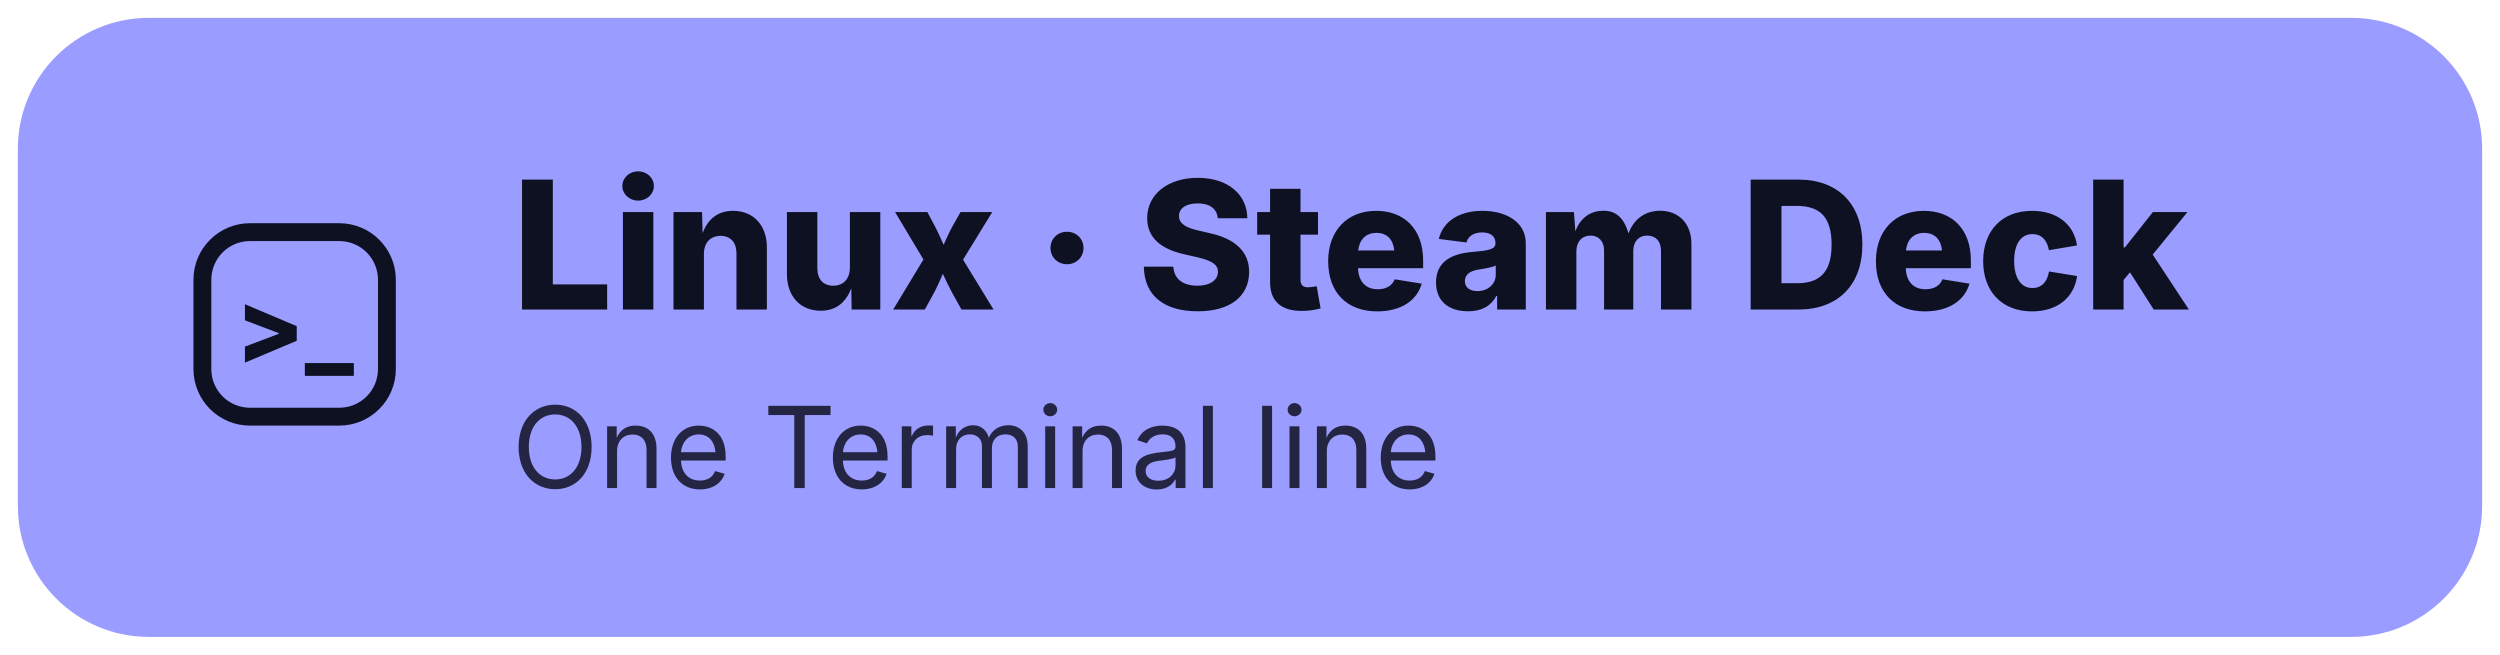
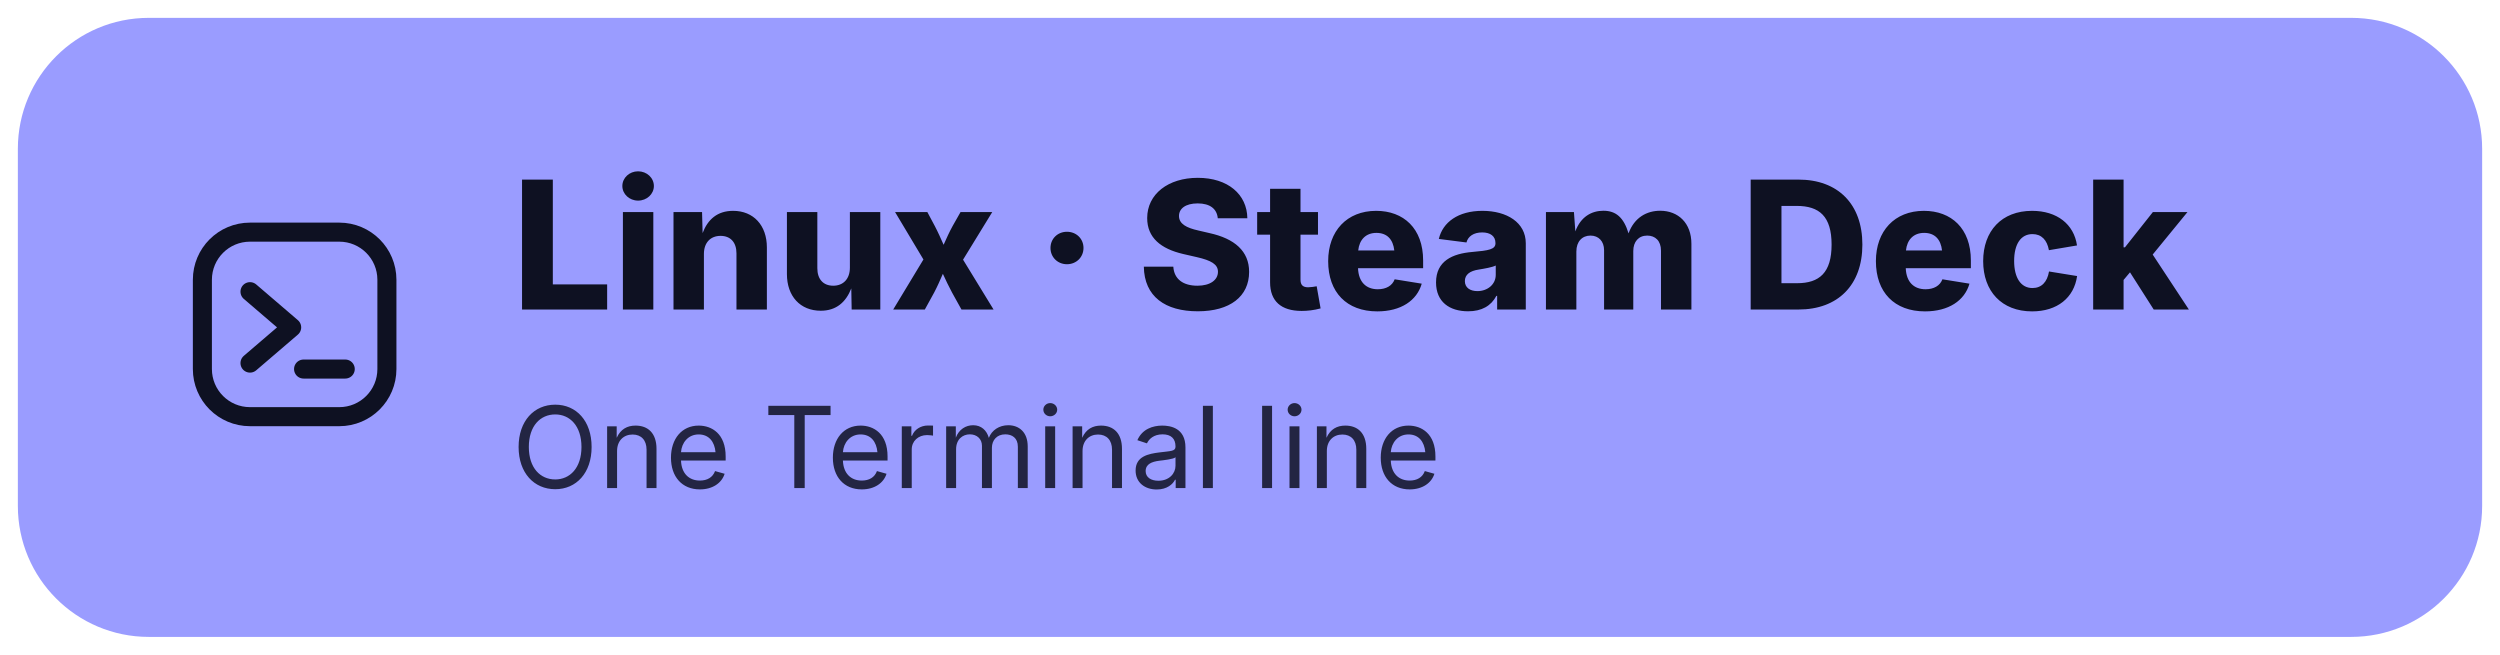
<svg xmlns="http://www.w3.org/2000/svg" viewBox="0 0 420 110" width="420" height="110" role="img" aria-label="Linux · Steam Deck" font-family="'Segoe UI Variable Display','Segoe UI',Inter,'SF Pro Display',-apple-system,'Helvetica Neue',Arial,sans-serif">
  <rect x="3" y="3" width="414" height="104" rx="22" fill="#9a9cff" />
-   <rect x="34" y="39" width="31" height="31" rx="8" fill="none" stroke="#0e1122" stroke-width="3" />
-   <text x="49.5" y="61" font-size="17" font-weight="800" fill="#0e1122" text-anchor="middle">&gt;_</text>
+   <rect x="34" y="39" width="31" height="31" rx="8" fill="none" stroke="#0e1122" stroke-width="3.2" stroke-linecap="round" stroke-linejoin="round" />
+   <path d="M 42,49 L 49,55 L 42,61 M 51,62 H 58" fill="none" stroke="#0e1122" stroke-width="3.2" stroke-linecap="round" stroke-linejoin="round" />
  <text x="86" y="52" font-size="30" font-weight="800" fill="#0e1122" text-anchor="start">Linux · Steam Deck</text>
  <text x="86" y="82" font-size="19" font-weight="400" fill="#0e1122" text-anchor="start" opacity=".85">One Terminal line</text>
</svg>
